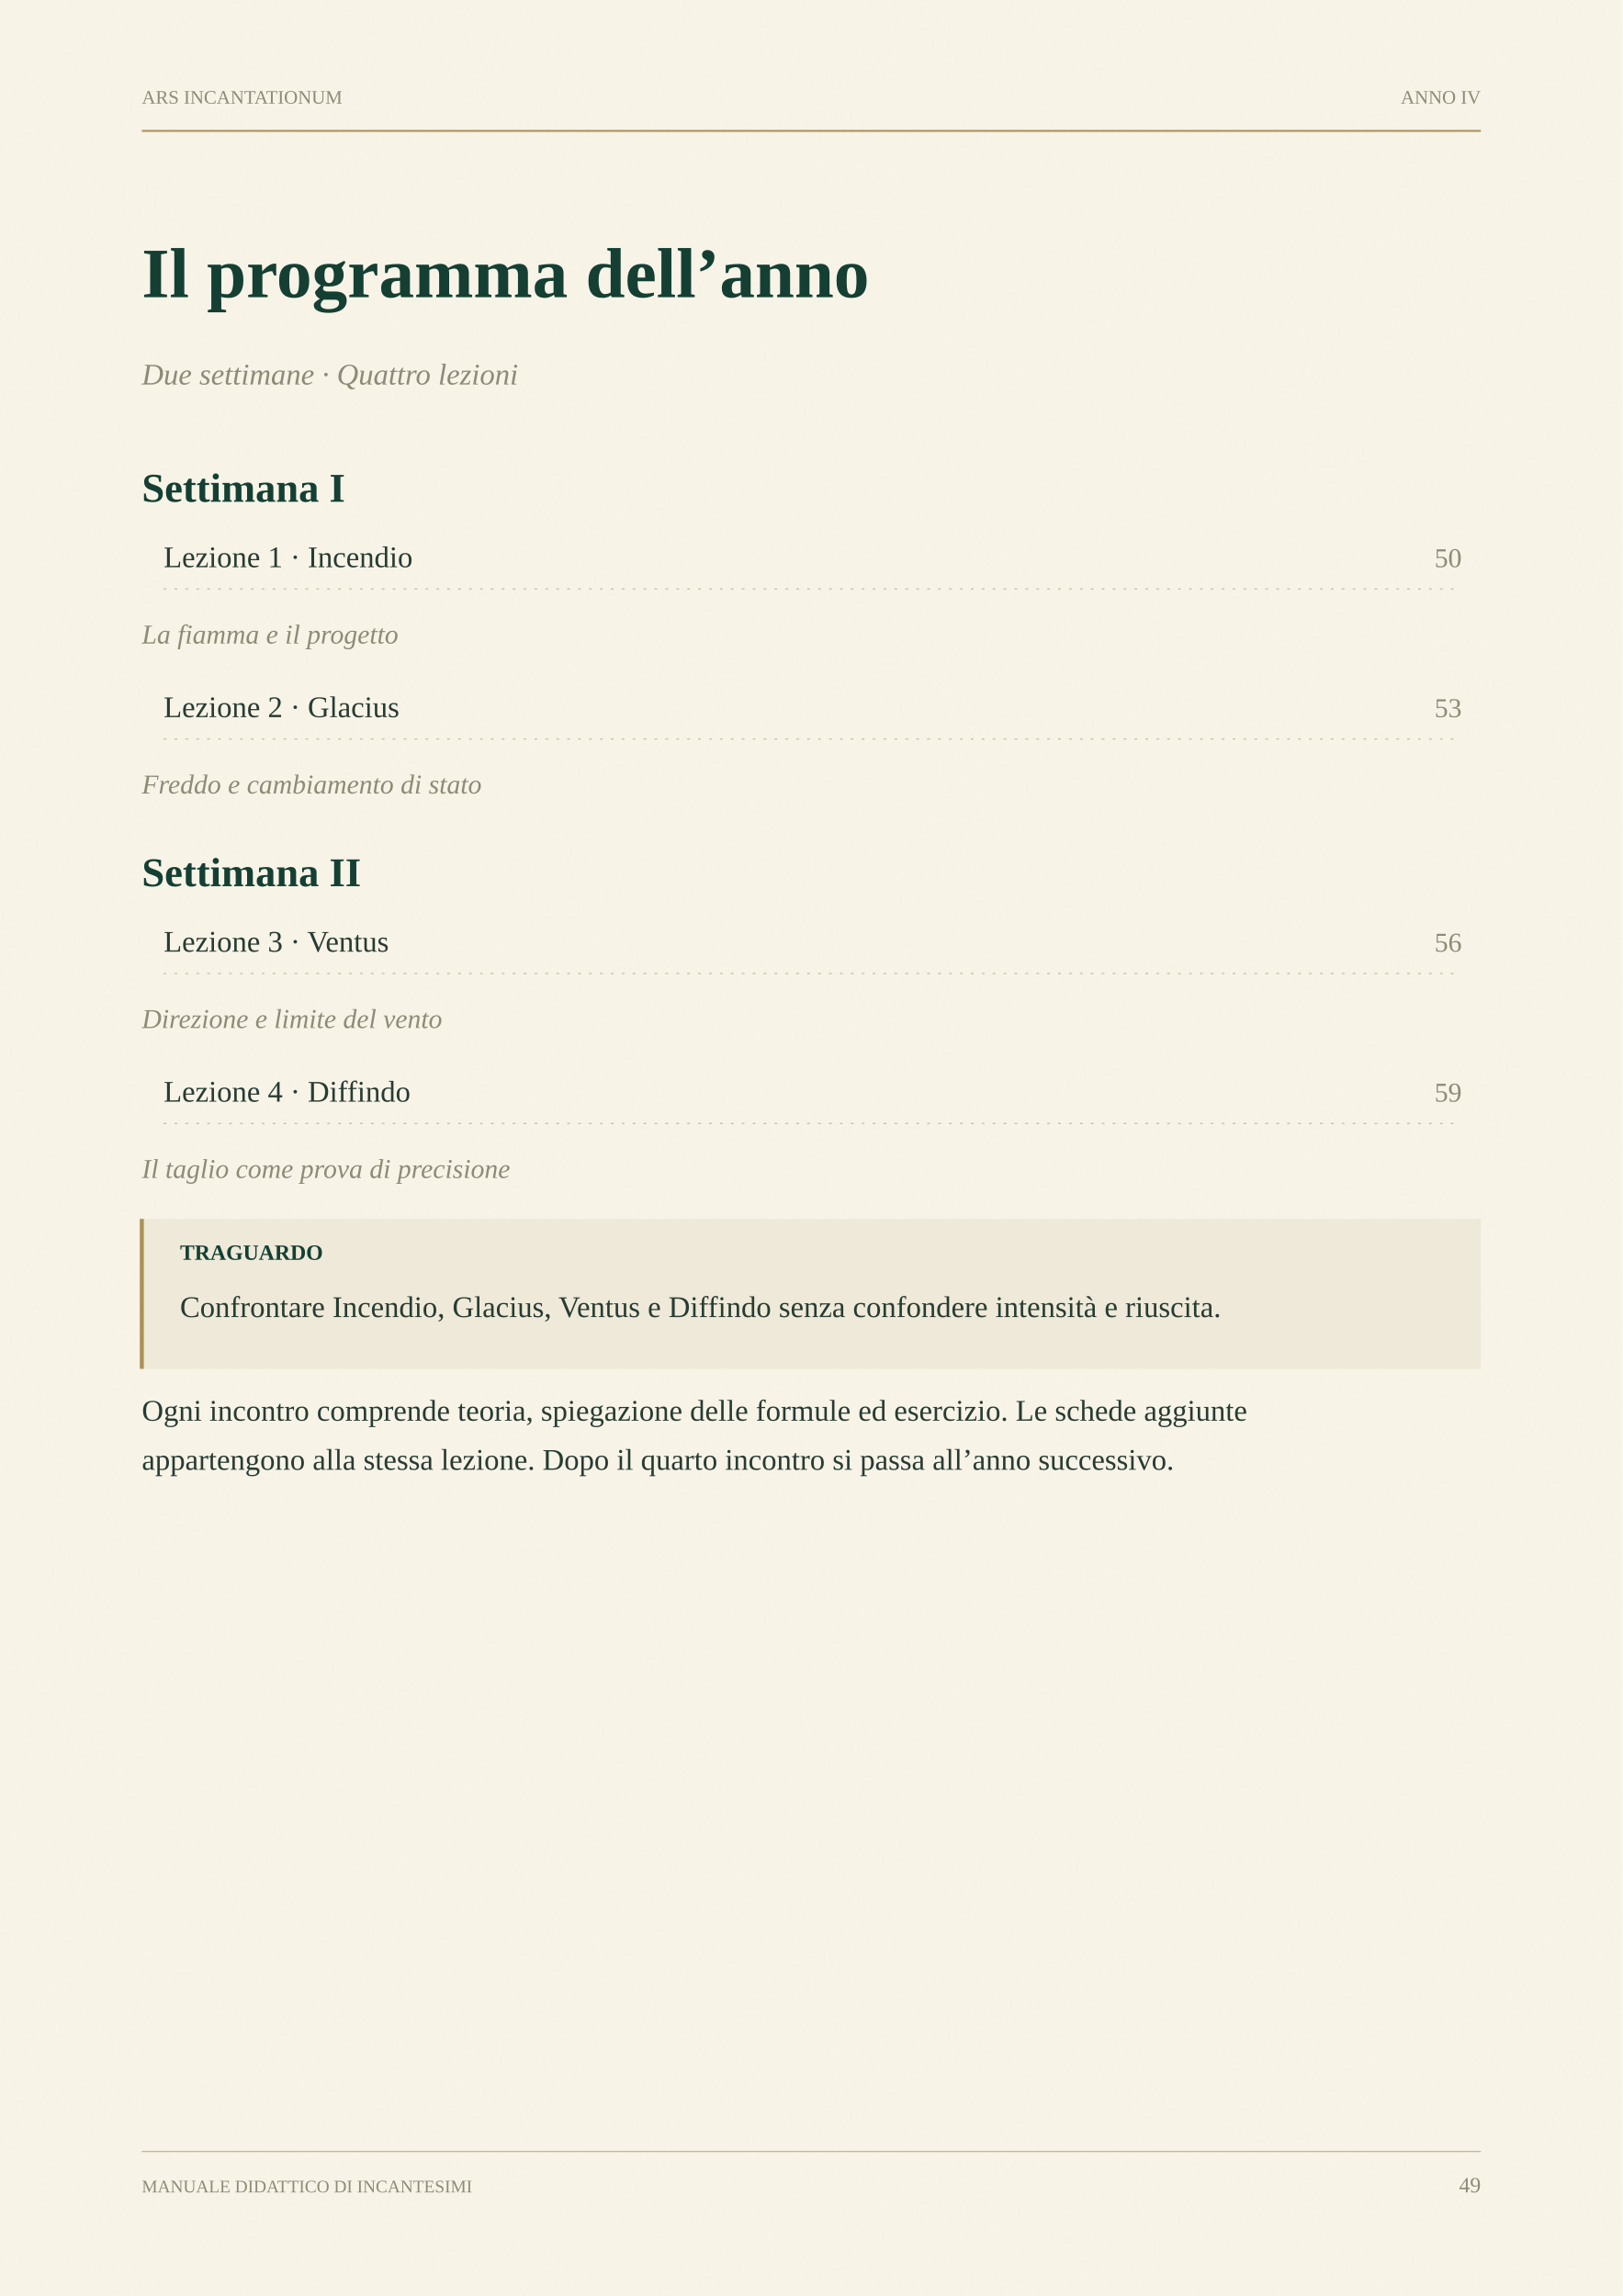
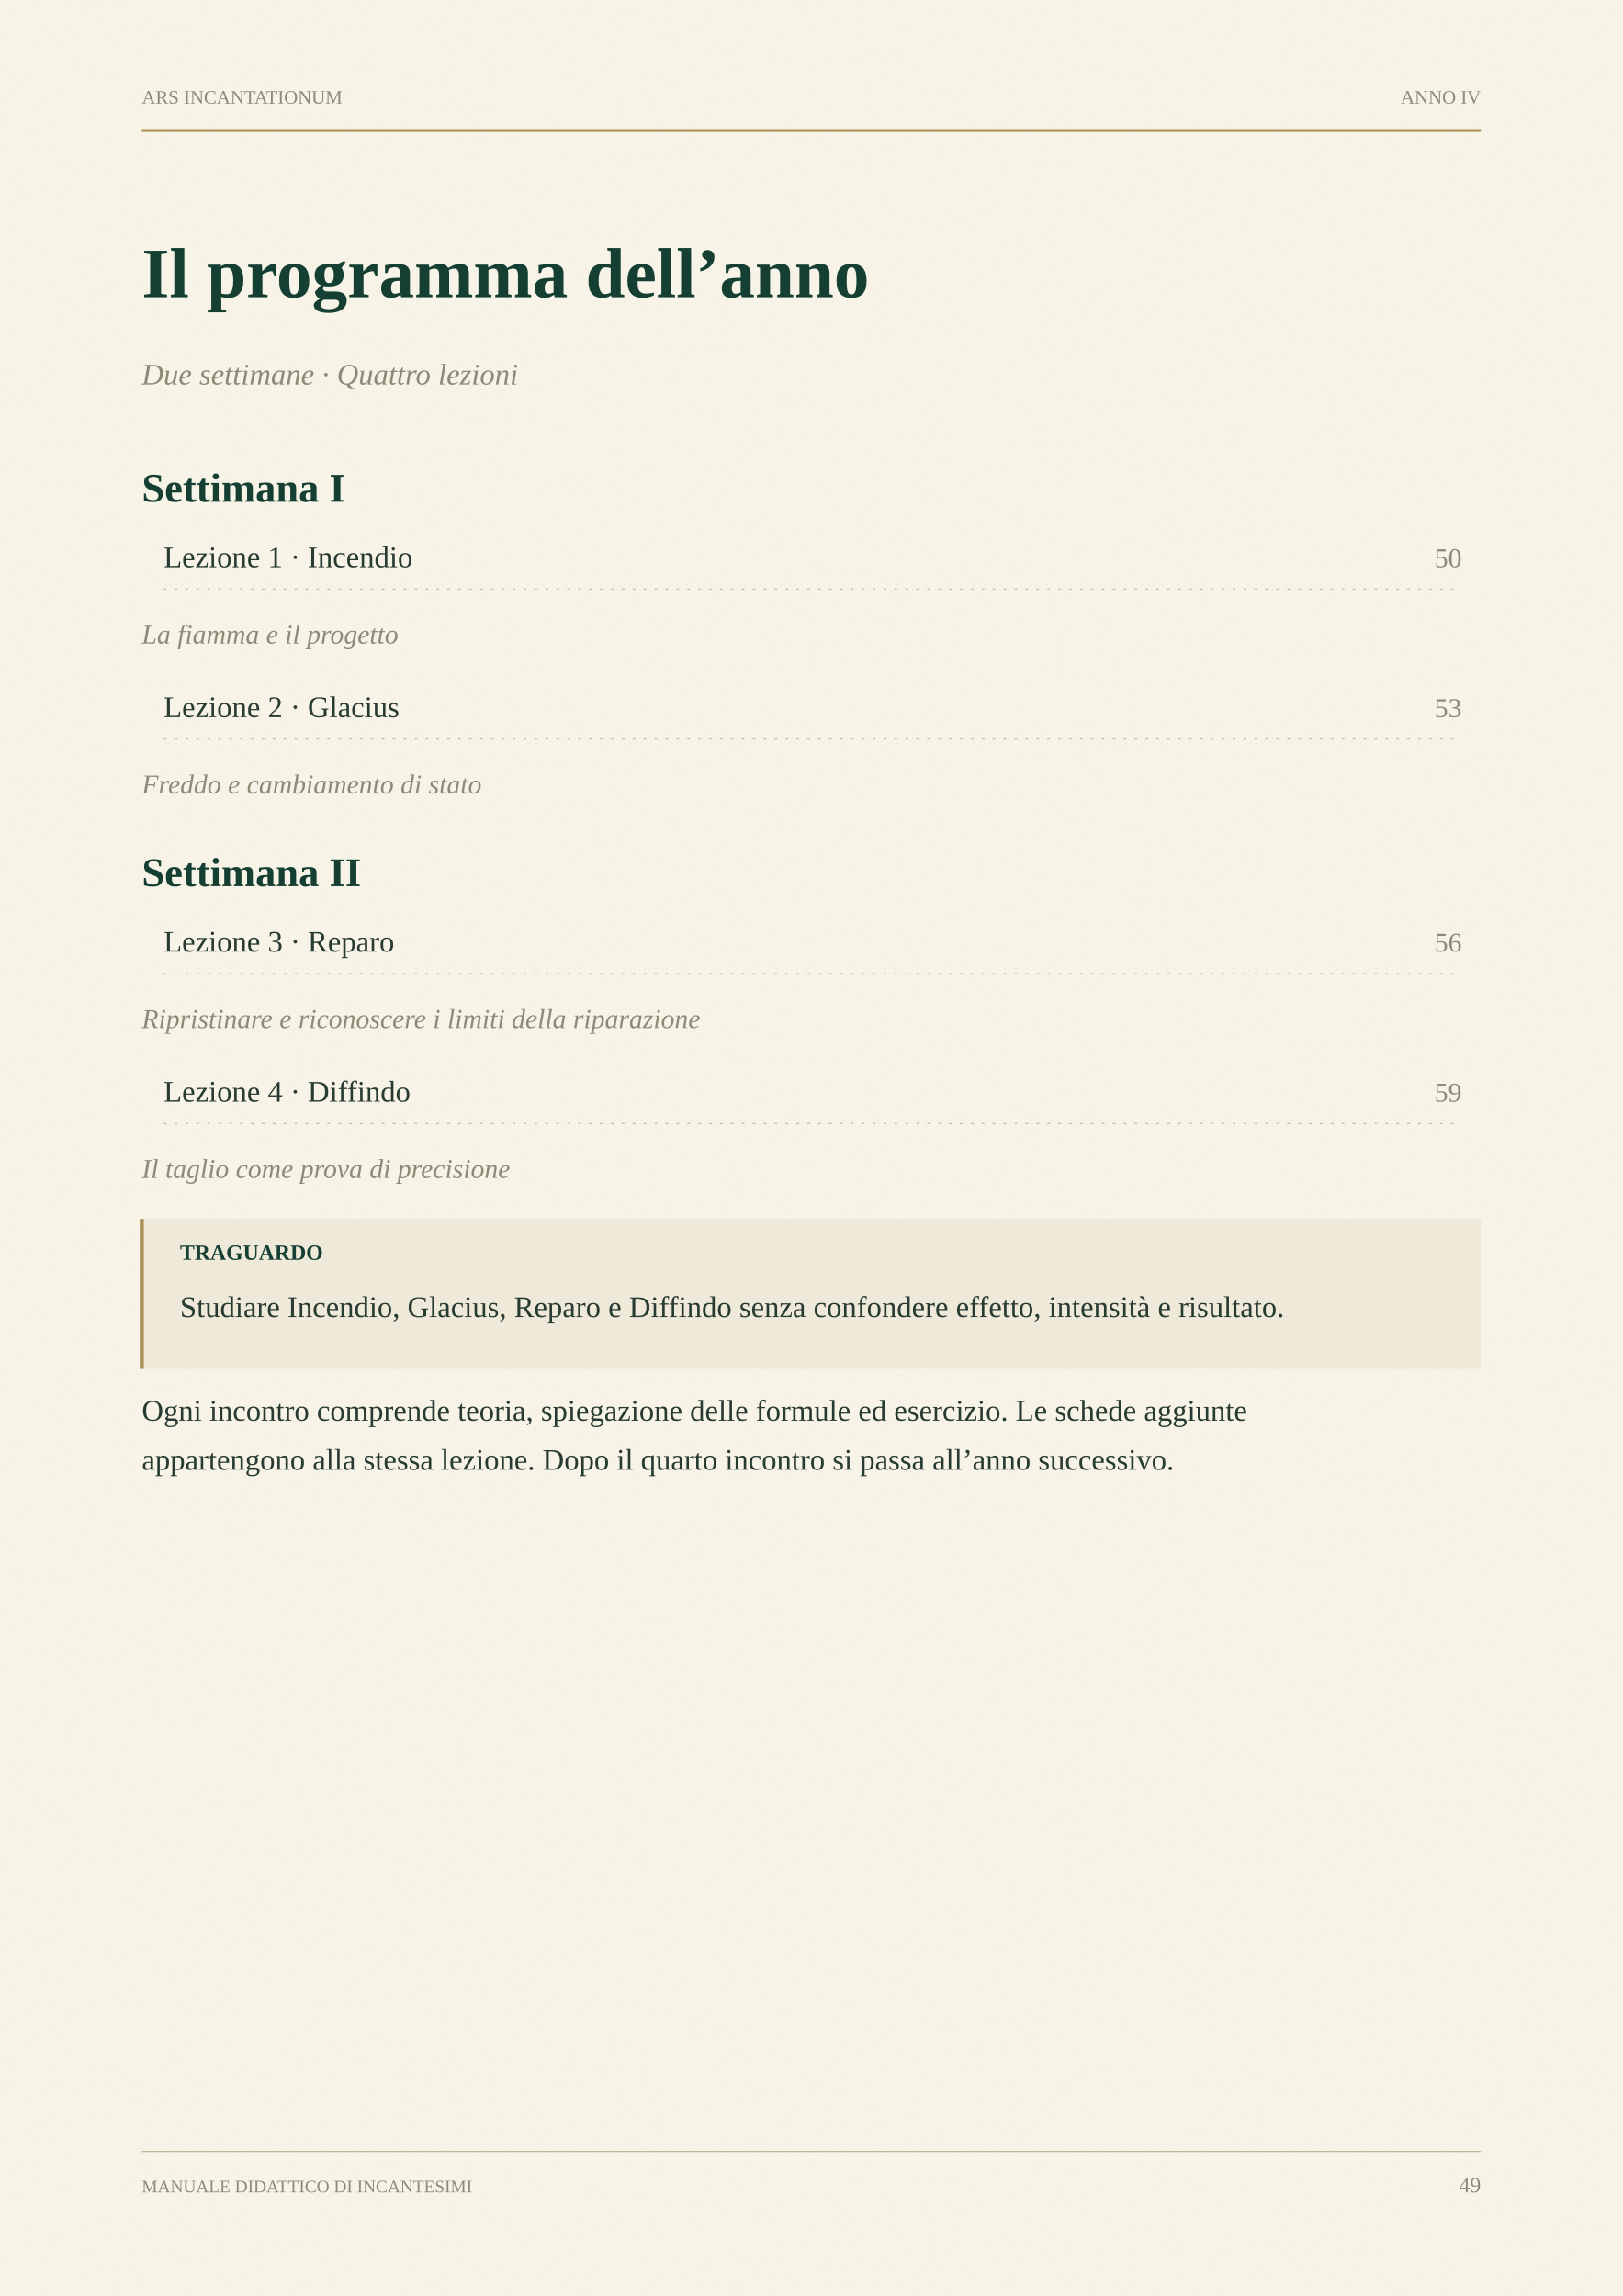
<svg xmlns="http://www.w3.org/2000/svg" width="595" height="842" viewBox="0 0 595 842">
  <defs>
    <filter id="grain">
      <feTurbulence type="fractalNoise" baseFrequency=".7" numOctaves="3" stitchTiles="stitch" />
      <feColorMatrix type="saturate" values="0" />
    </filter>
    <pattern id="paper" width="595" height="842" patternUnits="userSpaceOnUse">
      <rect width="595" height="842" filter="url(#grain)" opacity=".17" />
    </pattern>
    <linearGradient id="leather">
-       <stop stop-color="#072a22" />
-       <stop offset=".12" stop-color="#19483b" />
-       <stop offset=".6" stop-color="#103c30" />
-       <stop offset="1" stop-color="#05261e" />
+       <stop stop-color="#06271b" />
+       <stop offset=".12" stop-color="#17583a" />
+       <stop offset=".6" stop-color="#0c402a" />
+       <stop offset="1" stop-color="#042015" />
    </linearGradient>
  </defs>
  <rect width="595" height="842" fill="#f8f4e8" />
  <rect width="595" height="842" fill="url(#paper)" opacity=".17" />
  <text x="52" y="38" font-family="Georgia, Times New Roman, serif" font-size="7" fill="#8e8a76">ARS INCANTATIONUM</text>
  <text x="543" y="38" font-family="Georgia, Times New Roman, serif" font-size="7" fill="#8e8a76" text-anchor="end">ANNO IV</text>
  <path d="M52 48H543" stroke="#ac9258" stroke-width=".7" />
  <text x="52" y="109" font-family="Georgia, Times New Roman, serif" font-size="26" fill="#153f33" font-weight="bold">Il programma dell’anno</text>
  <text x="52" y="141" font-family="Georgia, Times New Roman, serif" font-size="11" fill="#8e8a76" font-style="italic">Due settimane · Quattro lezioni</text>
  <text x="52" y="184" font-family="Georgia, Times New Roman, serif" font-size="15" fill="#153f33" font-weight="bold">Settimana I</text>
  <text x="60" y="208" font-family="Georgia, Times New Roman, serif" font-size="11" fill="#283b32">Lezione 1 · Incendio</text>
  <text x="536" y="208" font-family="Georgia, Times New Roman, serif" font-size="10" fill="#8e8a76" text-anchor="end">50</text>
  <path d="M60 216H536" stroke="#c3b89b" stroke-dasharray="1 3" stroke-width=".4" />
  <text x="52" y="236" font-family="Georgia, Times New Roman, serif" font-size="10" fill="#8e8a76" font-style="italic">La fiamma e il progetto</text>
  <text x="60" y="263" font-family="Georgia, Times New Roman, serif" font-size="11" fill="#283b32">Lezione 2 · Glacius</text>
  <text x="536" y="263" font-family="Georgia, Times New Roman, serif" font-size="10" fill="#8e8a76" text-anchor="end">53</text>
  <path d="M60 271H536" stroke="#c3b89b" stroke-dasharray="1 3" stroke-width=".4" />
  <text x="52" y="291" font-family="Georgia, Times New Roman, serif" font-size="10" fill="#8e8a76" font-style="italic">Freddo e cambiamento di stato</text>
  <text x="52" y="325" font-family="Georgia, Times New Roman, serif" font-size="15" fill="#153f33" font-weight="bold">Settimana II</text>
-   <text x="60" y="349" font-family="Georgia, Times New Roman, serif" font-size="11" fill="#283b32">Lezione 3 · Ventus</text>
+   <text x="60" y="349" font-family="Georgia, Times New Roman, serif" font-size="11" fill="#283b32">Lezione 3 · Reparo</text>
  <text x="536" y="349" font-family="Georgia, Times New Roman, serif" font-size="10" fill="#8e8a76" text-anchor="end">56</text>
  <path d="M60 357H536" stroke="#c3b89b" stroke-dasharray="1 3" stroke-width=".4" />
-   <text x="52" y="377" font-family="Georgia, Times New Roman, serif" font-size="10" fill="#8e8a76" font-style="italic">Direzione e limite del vento</text>
+   <text x="52" y="377" font-family="Georgia, Times New Roman, serif" font-size="10" fill="#8e8a76" font-style="italic">Ripristinare e riconoscere i limiti della riparazione</text>
  <text x="60" y="404" font-family="Georgia, Times New Roman, serif" font-size="11" fill="#283b32">Lezione 4 · Diffindo</text>
  <text x="536" y="404" font-family="Georgia, Times New Roman, serif" font-size="10" fill="#8e8a76" text-anchor="end">59</text>
  <path d="M60 412H536" stroke="#c3b89b" stroke-dasharray="1 3" stroke-width=".4" />
  <text x="52" y="432" font-family="Georgia, Times New Roman, serif" font-size="10" fill="#8e8a76" font-style="italic">Il taglio come prova di precisione</text>
  <rect x="52" y="447" width="491" height="55" fill="#eee9d8" />
  <path d="M52 447v55" stroke="#ac9258" stroke-width="1.5" />
  <text x="66" y="462" font-family="Georgia, Times New Roman, serif" font-size="8" fill="#153f33" font-weight="bold">TRAGUARDO</text>
-   <text x="66" y="483" font-family="Georgia, Times New Roman, serif" font-size="11" fill="#283b32">Confrontare Incendio, Glacius, Ventus e Diffindo senza confondere intensità e riuscita.</text>
+   <text x="66" y="483" font-family="Georgia, Times New Roman, serif" font-size="11" fill="#283b32">Studiare Incendio, Glacius, Reparo e Diffindo senza confondere effetto, intensità e risultato.</text>
  <text x="52" y="521" font-family="Georgia, Times New Roman, serif" font-size="11" fill="#283b32">Ogni incontro comprende teoria, spiegazione delle formule ed esercizio. Le schede aggiunte</text>
  <text x="52" y="539" font-family="Georgia, Times New Roman, serif" font-size="11" fill="#283b32">appartengono alla stessa lezione. Dopo il quarto incontro si passa all’anno successivo.</text>
  <path d="M52 789H543" stroke="#c3b89b" stroke-width=".45" />
  <text x="52" y="804" font-family="Georgia, Times New Roman, serif" font-size="6.5" fill="#8e8a76">MANUALE DIDATTICO DI INCANTESIMI</text>
  <text x="543" y="804" font-family="Georgia, Times New Roman, serif" font-size="8" fill="#8e8a76" text-anchor="end">49</text>
</svg>
